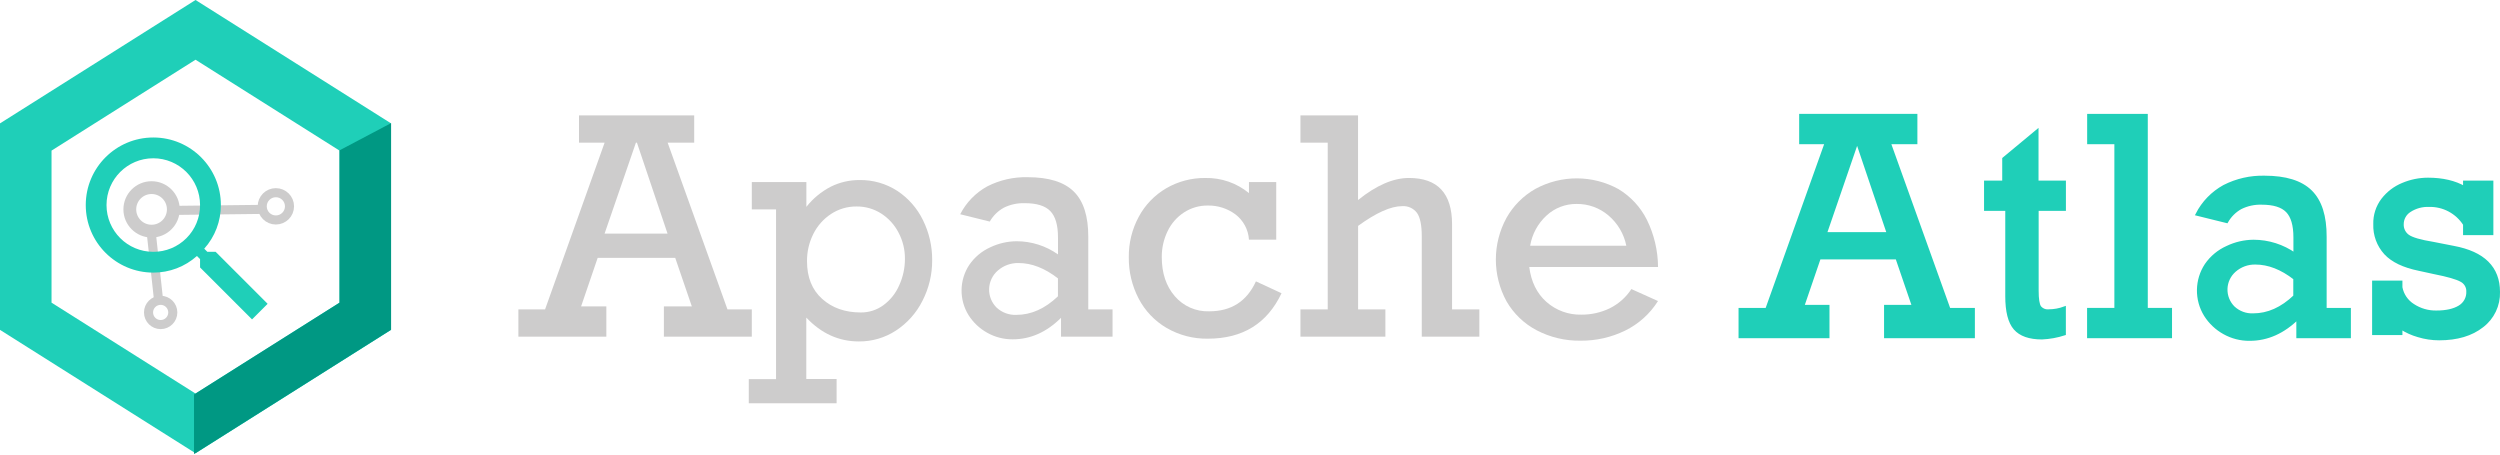
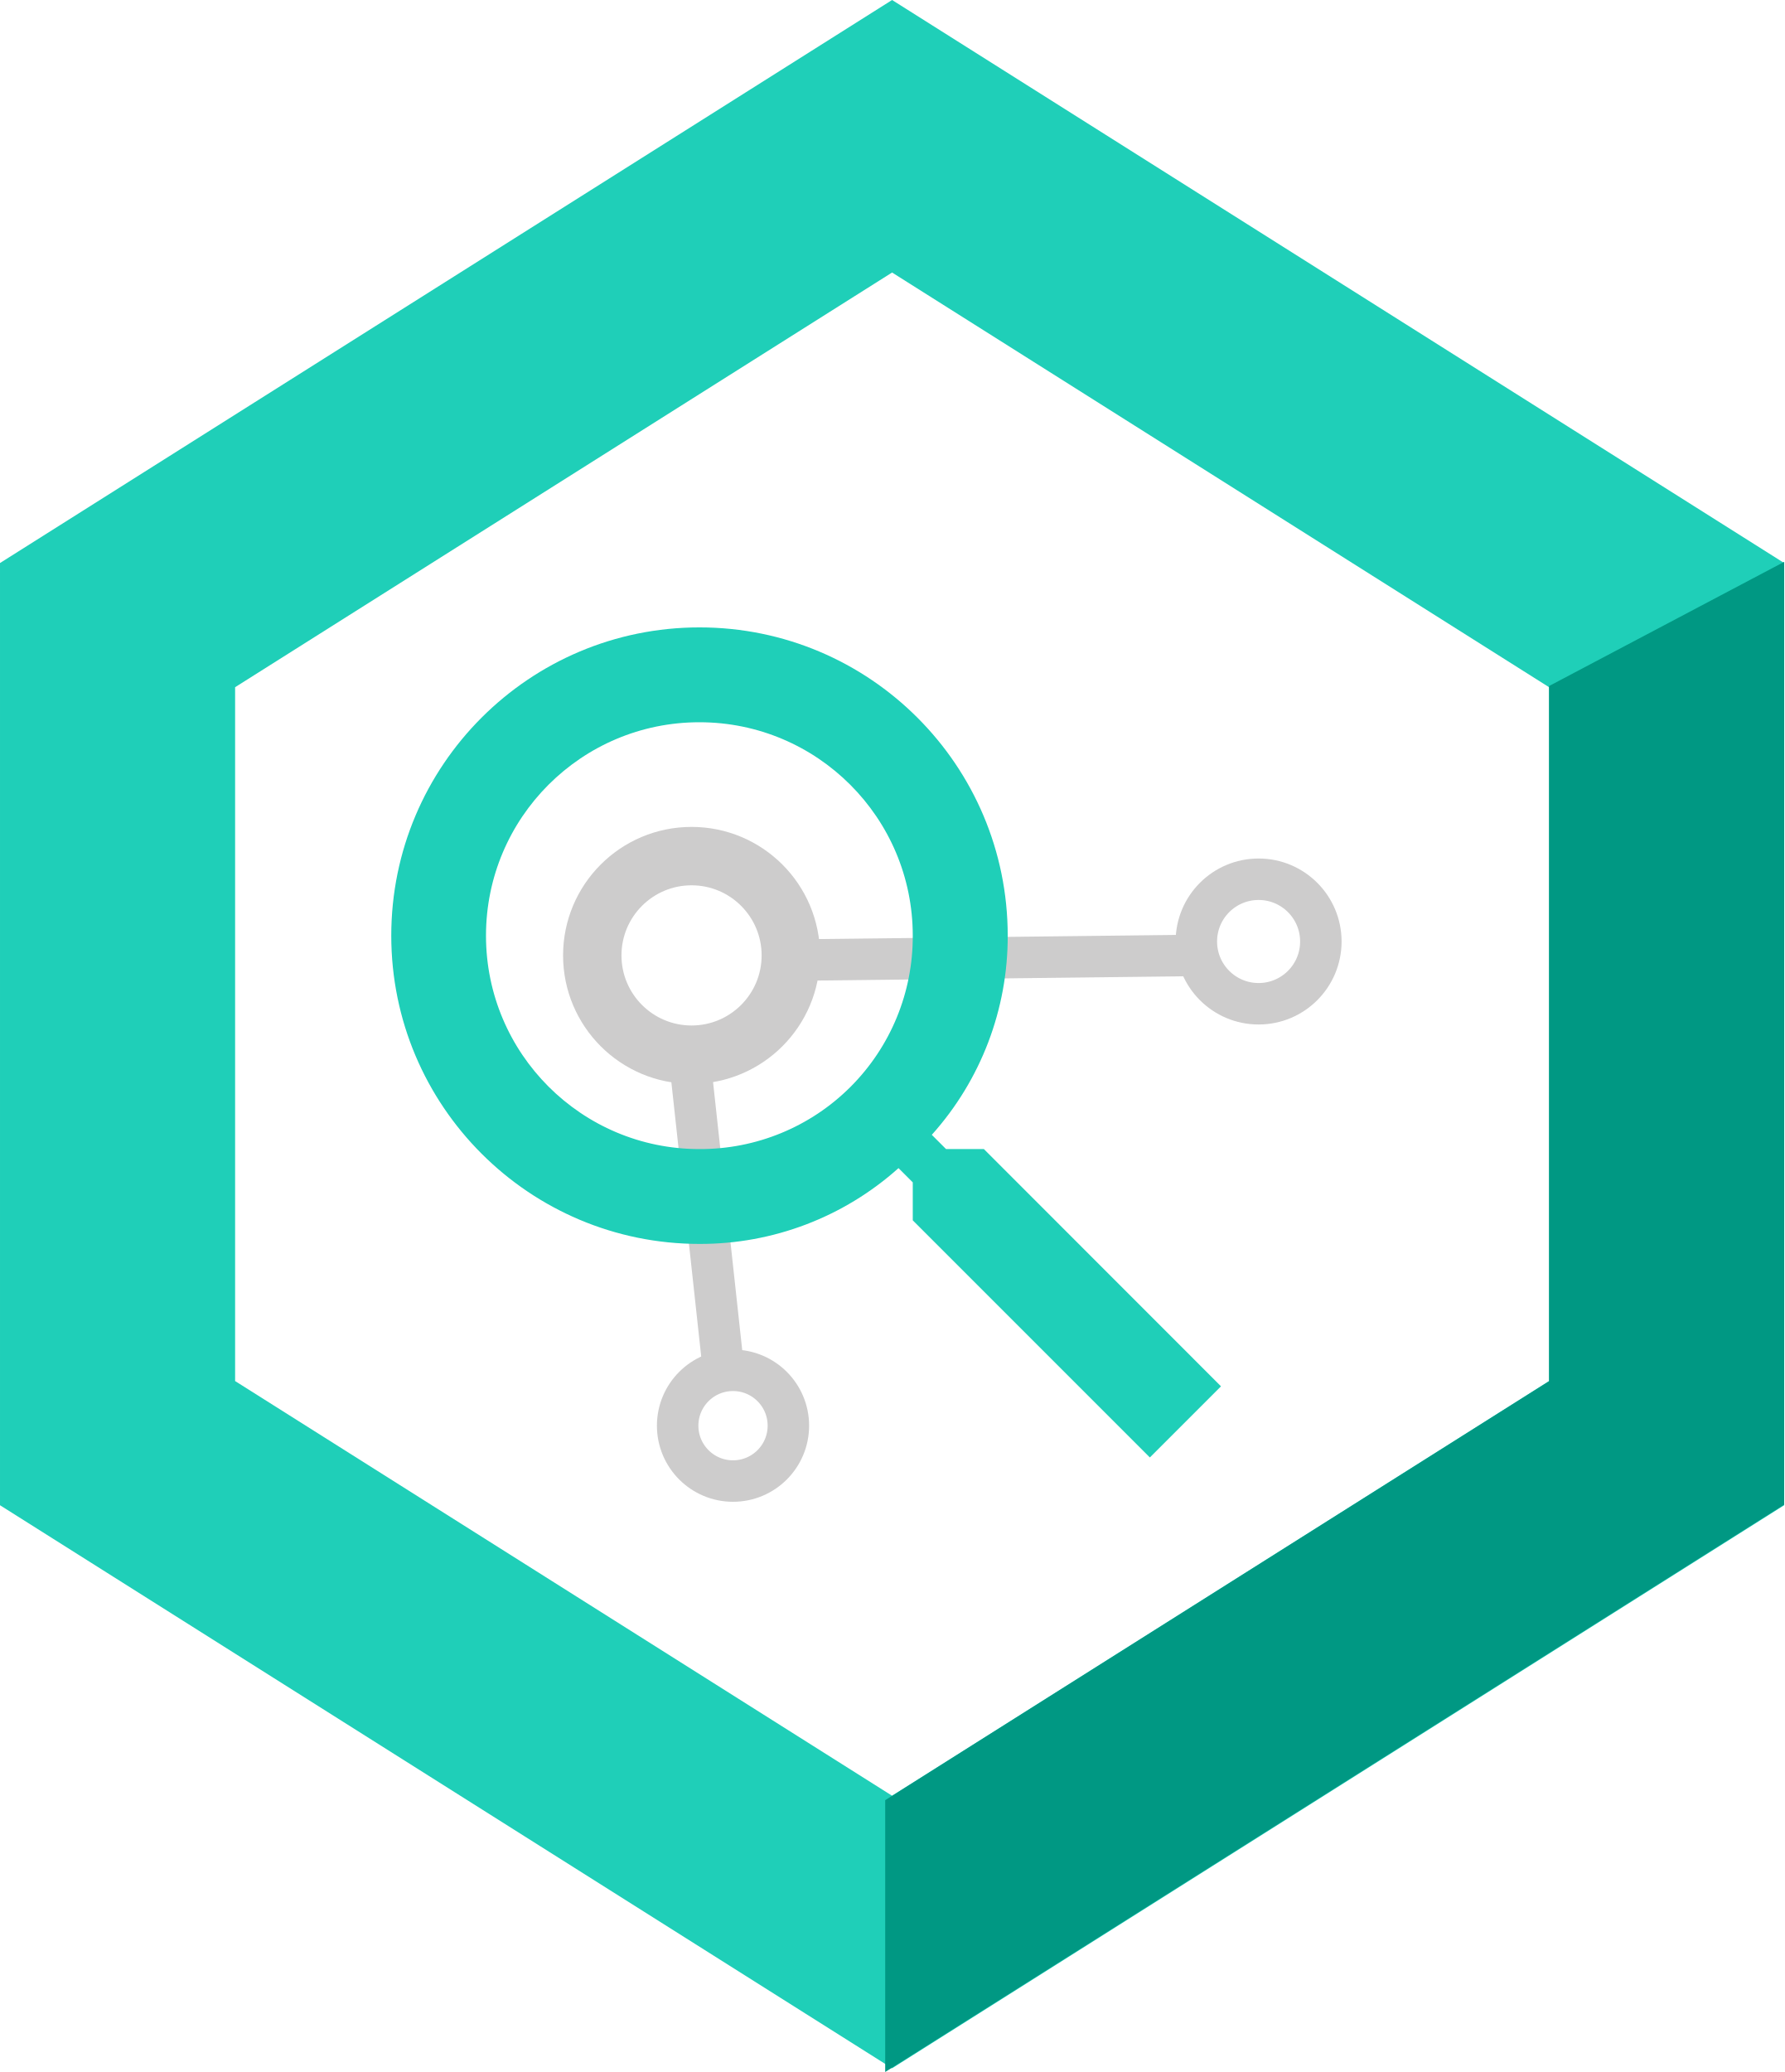
- <svg xmlns="http://www.w3.org/2000/svg" viewBox="0 0 976.59 177.38">
-   <defs>
-     <style>.cls-1{fill:#cdcccc;}.cls-2,.cls-3{fill:#1fcfb8;}.cls-2{stroke:#1fcfb8;stroke-width:1.18px;}.cls-2,.cls-4,.cls-5{stroke-miterlimit:10;}.cls-4,.cls-5{fill:none;stroke:#cdcccc;}.cls-4{stroke-width:3.55px;}.cls-5{stroke-width:5px;}.cls-6{fill:#009883;}</style>
-   </defs>
-   <g id="Layer_2" data-name="Layer 2">
-     <g id="Layer_1-2" data-name="Layer 1">
-       <path class="cls-1" d="M260.81,55.74l23.37,65.13h9.5v10.65H259.34V119.68h10.91l-6.48-18.94h-30.3L227,119.68h9.86v11.84H202.5V120.87h10.42l23.26-65.13h-10V45.08h45V55.74Zm-12,0h-.4L236.17,91.26h24.6Z" />
-       <path class="cls-1" d="M364.14,101.68a34.15,34.15,0,0,1-3.79,15.82A29.78,29.78,0,0,1,350,129.12a26,26,0,0,1-14.5,4.26q-11.75,0-20.53-9.32v24h11.84v9.48H292.5V148.1h10.65V81.79h-9.47V71.13H315V80.8a29.25,29.25,0,0,1,9.57-7.89,24.9,24.9,0,0,1,11.18-2.58,26.37,26.37,0,0,1,14.75,4.22A28.79,28.79,0,0,1,360.55,86,34.74,34.74,0,0,1,364.14,101.68Zm-27.89,20.38a14.71,14.71,0,0,0,8.85-2.85,19,19,0,0,0,6.17-7.77,24.78,24.78,0,0,0,2.23-10.39A21.46,21.46,0,0,0,351,90.86a19.41,19.41,0,0,0-6.74-7.43,17.42,17.42,0,0,0-9.65-2.77,17.84,17.84,0,0,0-10,2.94,20,20,0,0,0-6.9,7.8,23.28,23.28,0,0,0-2.46,10.68q0,9.36,5.91,14.67T336.25,122.06Z" />
-       <path class="cls-1" d="M425.12,92.5v28.37h9.48v10.65H414.47v-7.36q-8.46,8.39-18.84,8.39a19.87,19.87,0,0,1-10-2.57,20.29,20.29,0,0,1-7.28-6.88,18.22,18.22,0,0,1,.29-19.64,19.75,19.75,0,0,1,8.14-6.83,24.36,24.36,0,0,1,10.33-2.39,28,28,0,0,1,16.18,5.14V92.73q0-7.17-3-10.27t-10-3.09a17.17,17.17,0,0,0-8.19,1.78,14.27,14.27,0,0,0-5.46,5.4l-11.55-2.86a25.87,25.87,0,0,1,10.56-10.88,32.9,32.9,0,0,1,15.81-3.59q12.31,0,18,5.6T425.12,92.5ZM397,123q8.67,0,16.27-7.25v-7q-7.71-6-15.41-6a11.92,11.92,0,0,0-8.08,2.94,9.87,9.87,0,0,0-.43,14.51A10.66,10.66,0,0,0,397,123Z" />
-       <path class="cls-1" d="M487.89,75.43v-4.3h10.65v22.5H487.89a13.49,13.49,0,0,0-5.33-9.92,17.57,17.57,0,0,0-10.72-3.42A16.68,16.68,0,0,0,462.49,83a17.94,17.94,0,0,0-6.4,7.35,22.75,22.75,0,0,0-2.26,10.12q0,9.33,5.09,15.23a16.89,16.89,0,0,0,13.44,5.91q12.92,0,18.25-11.7l10,4.64q-8.4,17.74-28.73,17.75a31.11,31.11,0,0,1-16.16-4.19,28.58,28.58,0,0,1-10.92-11.47,34,34,0,0,1-3.85-16.17,32.33,32.33,0,0,1,3.91-15.83,28.48,28.48,0,0,1,10.74-11.11,29.78,29.78,0,0,1,15.24-4A26,26,0,0,1,487.89,75.43Z" />
-       <path class="cls-1" d="M550.4,69.52q16.83,0,16.83,18.1v33.25h10.66v10.65h-22.5V92.24c0-4.3-.63-7.33-1.87-9.08a6.64,6.64,0,0,0-5.79-2.63q-6.62,0-17.21,7.71v32.63h10.66v10.65H508V120.87h10.66V55.74H508V45.08h22.5V78.14Q541.2,69.52,550.4,69.52Z" />
-       <path class="cls-1" d="M647.69,104.29H597.38q1.1,8.63,6.68,13.62a19.86,19.86,0,0,0,13.71,5,25,25,0,0,0,11-2.45,21.5,21.5,0,0,0,8.51-7.54l10.39,4.68a31.54,31.54,0,0,1-12.88,11.57,38.86,38.86,0,0,1-17.33,3.91A35.72,35.72,0,0,1,600.24,129a29.3,29.3,0,0,1-11.74-11.3,34,34,0,0,1,0-32.61,29.78,29.78,0,0,1,11.33-11.33,33.82,33.82,0,0,1,32.41.11,29.36,29.36,0,0,1,11.1,12A42.4,42.4,0,0,1,647.69,104.29ZM615.88,79.67a17,17,0,0,0-11.7,4.48A20.6,20.6,0,0,0,597.73,96H635.3a20.89,20.89,0,0,0-7-11.85A18.77,18.77,0,0,0,615.88,79.67Z" />
-       <path class="cls-2" d="M738,55.74l23.37,65.13h9.5v10.65H736.57V119.68h10.91L741,100.74H710.69l-6.48,18.94h9.86v11.84H679.73V120.87h10.42l23.26-65.13h-10V45.08h45V55.74Zm-12.34,0h-.4L713.05,91.26h24.61Z" />
-       <path class="cls-2" d="M806.43,71.13V81.79H795.78v31.74q0,4.95,1,6.42a4,4,0,0,0,3.53,1.47,18,18,0,0,0,6.1-1.1v10.11a33,33,0,0,1-8.74,1.58q-7.32,0-10.54-3.69t-3.21-12.66V81.79h-8.29V71.13h7.1V62l13-10.79V71.13Z" />
-       <path class="cls-2" d="M847.88,120.87v10.65h-32V120.87h10.66V55.74H815.91V45.08h22.5v75.79Z" />
-       <path class="cls-2" d="M908.28,92.5v28.37h9.47v10.65H897.62v-7.36q-8.46,8.39-18.83,8.39a19.89,19.89,0,0,1-10-2.57,20.26,20.26,0,0,1-7.27-6.88,18.25,18.25,0,0,1,.28-19.64A19.78,19.78,0,0,1,870,96.63a24.24,24.24,0,0,1,10.31-2.39,28,28,0,0,1,16.17,5.14V92.73q0-7.17-3-10.27t-10-3.09a17.18,17.18,0,0,0-8.2,1.78,14.18,14.18,0,0,0-5.45,5.4l-11.56-2.86a25.87,25.87,0,0,1,10.56-10.88,32.9,32.9,0,0,1,15.81-3.59q12.31,0,18,5.6T908.28,92.5ZM880.16,123q8.69,0,16.27-7.25v-7q-7.7-6-15.41-6a11.92,11.92,0,0,0-8.08,2.94,9.87,9.87,0,0,0-.43,14.51A10.66,10.66,0,0,0,880.16,123Z" />
-       <path class="cls-2" d="M962.75,73.32V71.13h10.66V91.26H962.75V87.61a16,16,0,0,0-13.87-7.37,12.87,12.87,0,0,0-7.56,2.06,6.22,6.22,0,0,0-2.93,5.31,5.4,5.4,0,0,0,2.22,4.57q2.24,1.65,10,2.91l7.84,1.54Q976,99.89,976,114.05a16.11,16.11,0,0,1-6.35,13.3q-6.33,5-16.83,5a28,28,0,0,1-8.2-1.23,25,25,0,0,1-6.74-3.06v2.25H927.22V110.21h10.66v2.05a10.58,10.58,0,0,0,4.76,7,16,16,0,0,0,9.11,2.63q5.7,0,9-2a6.63,6.63,0,0,0,3.27-6,4.71,4.71,0,0,0-2.6-4.37q-2.58-1.45-10.43-3l-6-1.31q-9-1.83-13.14-6.28a16,16,0,0,1-4.17-11.37,15.12,15.12,0,0,1,3.07-9.56,19,19,0,0,1,7.87-6,25.41,25.41,0,0,1,9.86-2Q956.94,70,962.75,73.32Z" />
-       <path class="cls-3" d="M76.38,0,0,48.2v80.66l76.38,48.2,76.38-48.2V48.2Zm56.25,118.23-56.25,35.5-56.25-35.5V58.83l56.25-35.5,56.25,35.5Z" />
-       <circle class="cls-4" cx="62.76" cy="122.05" r="4.74" />
-       <circle class="cls-4" cx="107.76" cy="80.6" r="5.33" />
-       <circle class="cls-5" cx="59.21" cy="81.79" r="8.5" />
-       <line class="cls-4" x1="59" y1="90.19" x2="61.96" y2="117.39" />
-       <line class="cls-4" x1="102.43" y1="81.79" x2="68" y2="82.19" />
-       <g id="search">
-         <path class="cls-3" d="M84.24,98.37H81l-1.22-1.22a25.43,25.43,0,0,0,6.5-17.05,26.39,26.39,0,1,0-26.39,26.39A25.43,25.43,0,0,0,76.93,100l1.22,1.22v3.25l20.3,20.3,6.09-6.09Zm-24.36,0A18.27,18.27,0,1,1,78.15,80.1,18.19,18.19,0,0,1,59.88,98.37Z" />
-       </g>
-       <polygon class="cls-6" points="152.76 48.1 132.63 58.73 132.63 118.24 75.79 154.11 75.79 177.38 152.76 128.81 152.76 48.1" />
+ <svg xmlns="http://www.w3.org/2000/svg" viewBox="152.853 161.31 152.76 177.38" width="152.76" height="177.38" version="1.1" id="svg22">
+   <defs id="defs26" />
+   <g id="Layer_2" data-name="Layer 2" transform="matrix(1, 0, 0, 1, 152.8532, 161.31)">
+     <g id="g4">
+       <path class="cls-3" d="M 76.38 0 L 0 48.2 L 0 128.86 L 76.38 177.06 L 152.76 128.86 L 152.76 48.2 L 76.38 0 Z M 132.63 118.23 L 76.38 153.73 L 20.13 118.23 L 20.13 58.83 L 76.38 23.33 L 132.63 58.83 L 132.63 118.23 Z" style="fill: rgb(31, 207, 184);" id="path2" />
    </g>
+     <circle class="cls-4" cx="62.76" cy="122.05" r="4.74" style="fill: none; stroke: rgb(205, 204, 204); stroke-miterlimit: 10; stroke-width: 3.55px;" id="circle6" />
+     <circle class="cls-4" cx="107.76" cy="80.6" r="5.33" style="fill: none; stroke: rgb(205, 204, 204); stroke-miterlimit: 10; stroke-width: 3.55px;" id="circle8" />
+     <circle class="cls-5" cx="59.21" cy="81.79" r="8.5" style="fill: none; stroke: rgb(205, 204, 204); stroke-miterlimit: 10; stroke-width: 5px;" id="circle10" />
+     <line class="cls-4" x1="59" y1="90.19" x2="61.96" y2="117.39" style="fill: none; stroke: rgb(205, 204, 204); stroke-miterlimit: 10; stroke-width: 3.55px;" id="line12" />
+     <line class="cls-4" x1="102.43" y1="81.79" x2="68" y2="82.19" style="fill: none; stroke: rgb(205, 204, 204); stroke-miterlimit: 10; stroke-width: 3.55px;" id="line14" />
+     <g id="search">
+       <path class="cls-3" d="M84.24,98.37H81l-1.22-1.22a25.43,25.43,0,0,0,6.5-17.05,26.39,26.39,0,1,0-26.39,26.39A25.43,25.43,0,0,0,76.93,100l1.22,1.22v3.25l20.3,20.3,6.09-6.09Zm-24.36,0A18.27,18.27,0,1,1,78.15,80.1,18.19,18.19,0,0,1,59.88,98.37Z" style="fill: rgb(31, 207, 184);" id="path16" />
+     </g>
+     <polygon class="cls-6" points="152.76 48.1 132.63 58.73 132.63 118.24 75.79 154.11 75.79 177.38 152.76 128.81 152.76 48.1" style="fill: rgb(0, 152, 131);" id="polygon19" />
  </g>
</svg>
